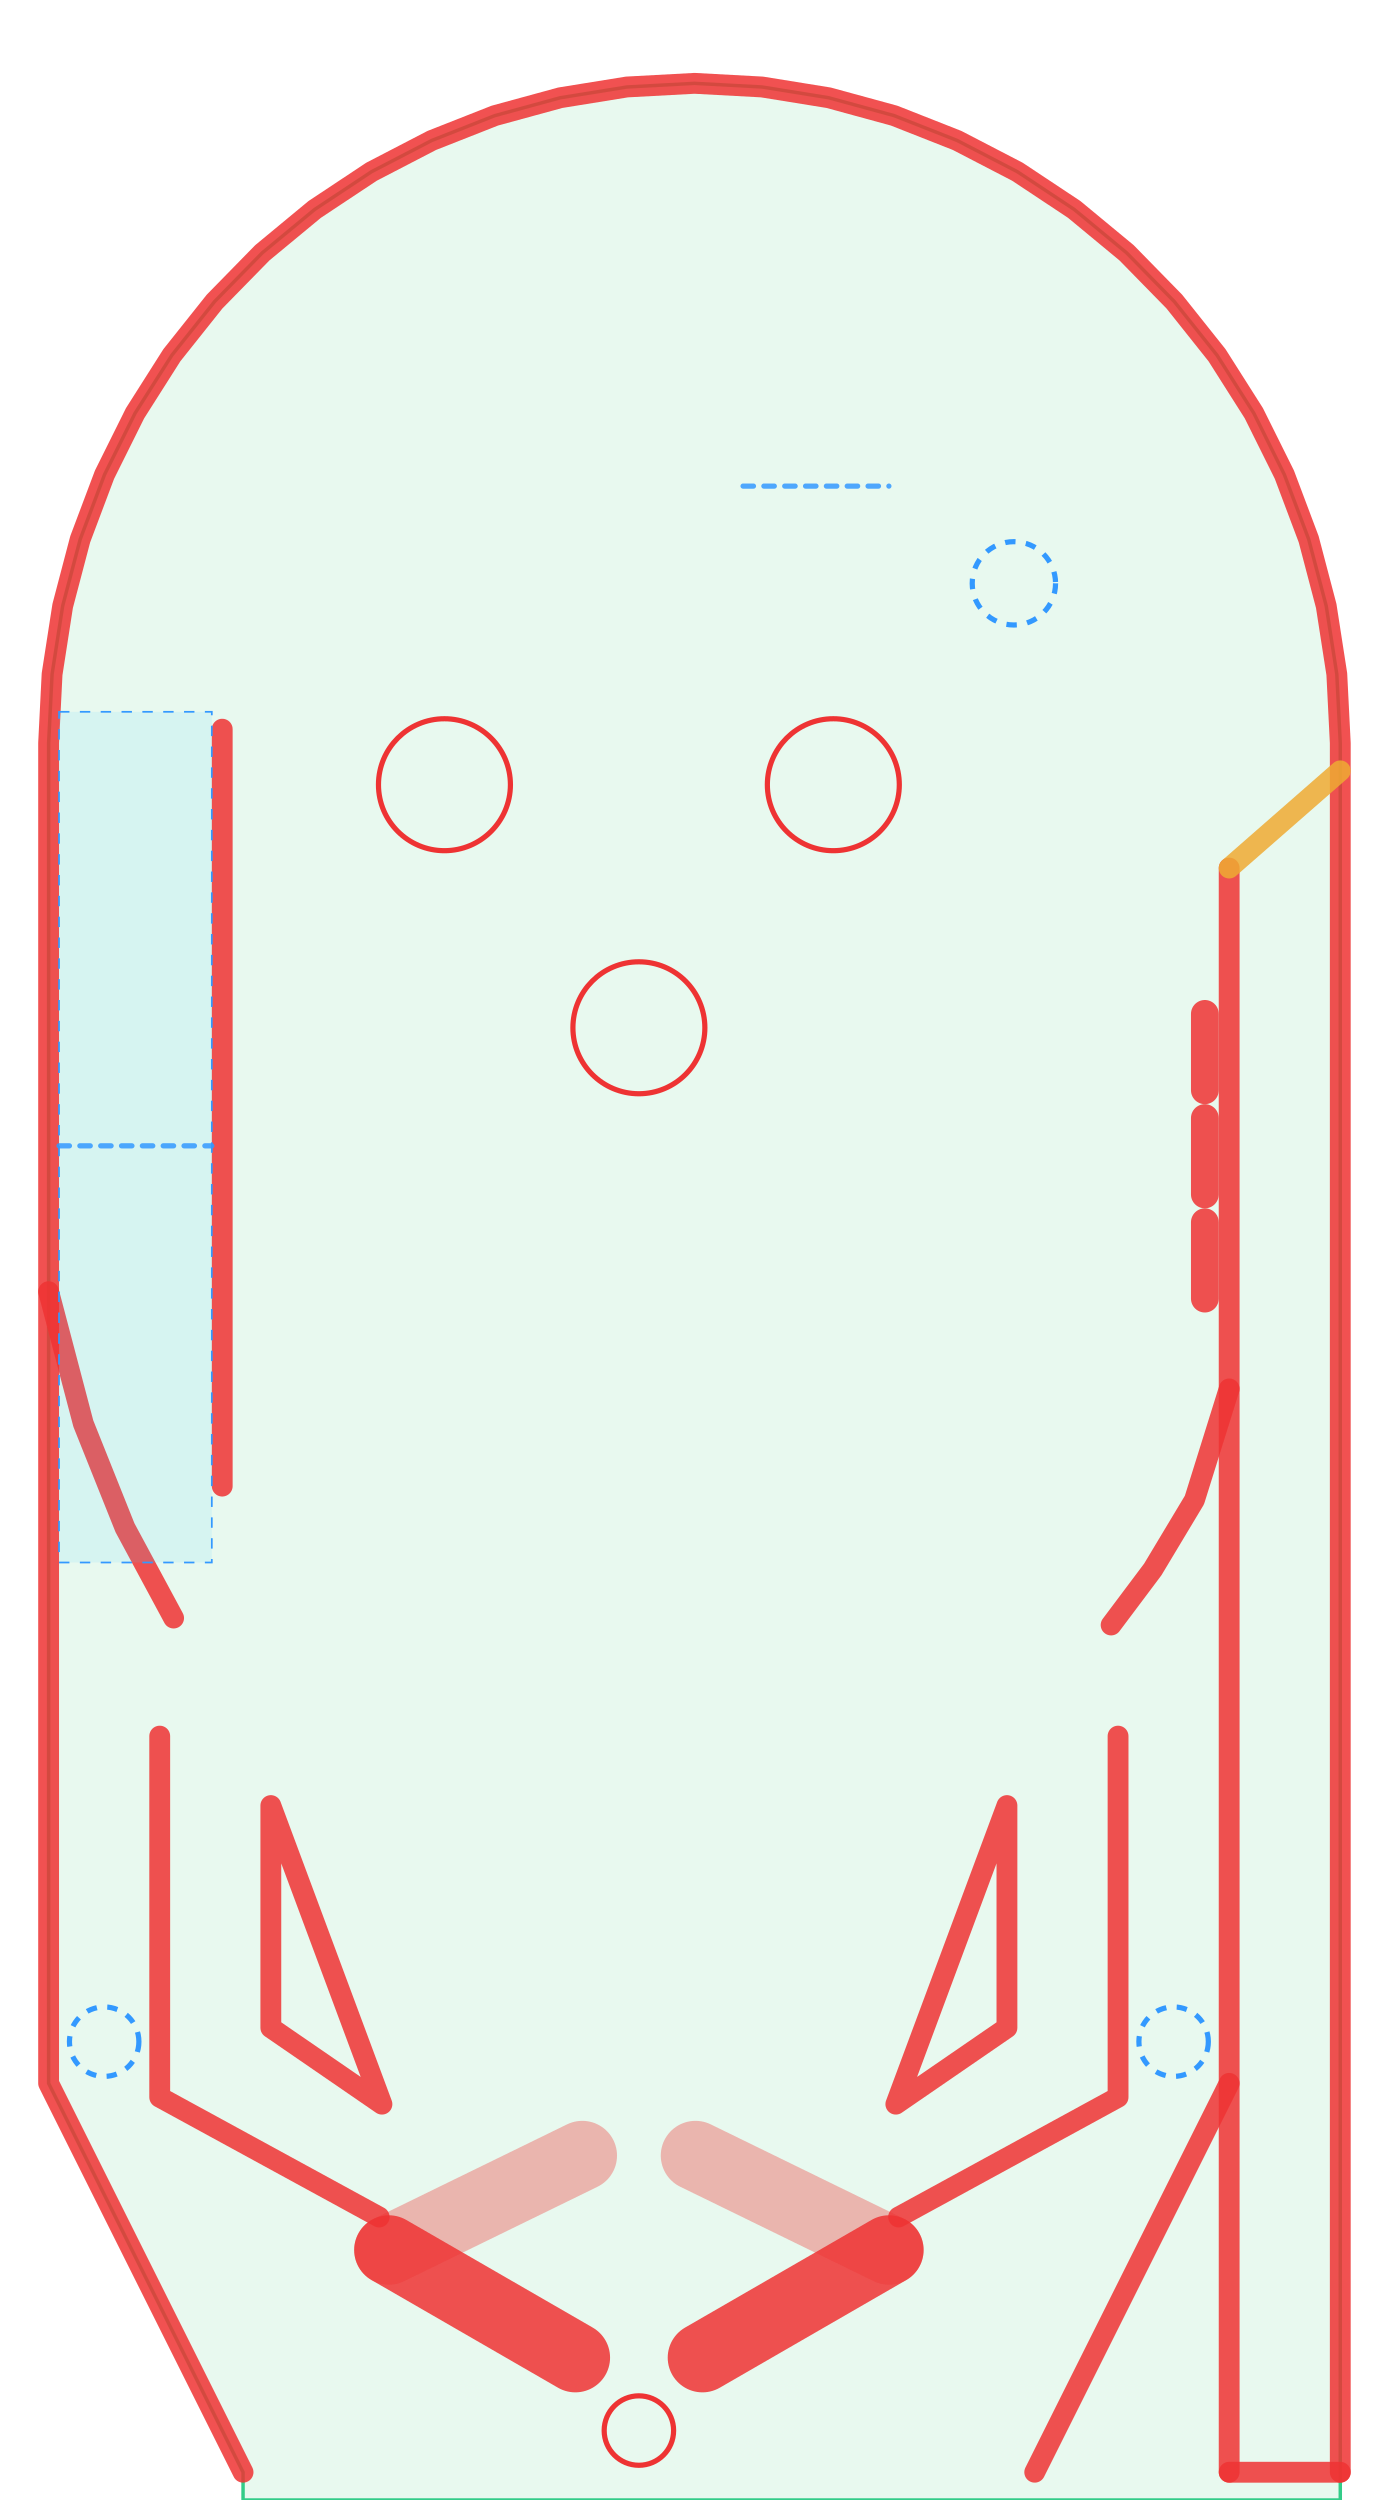
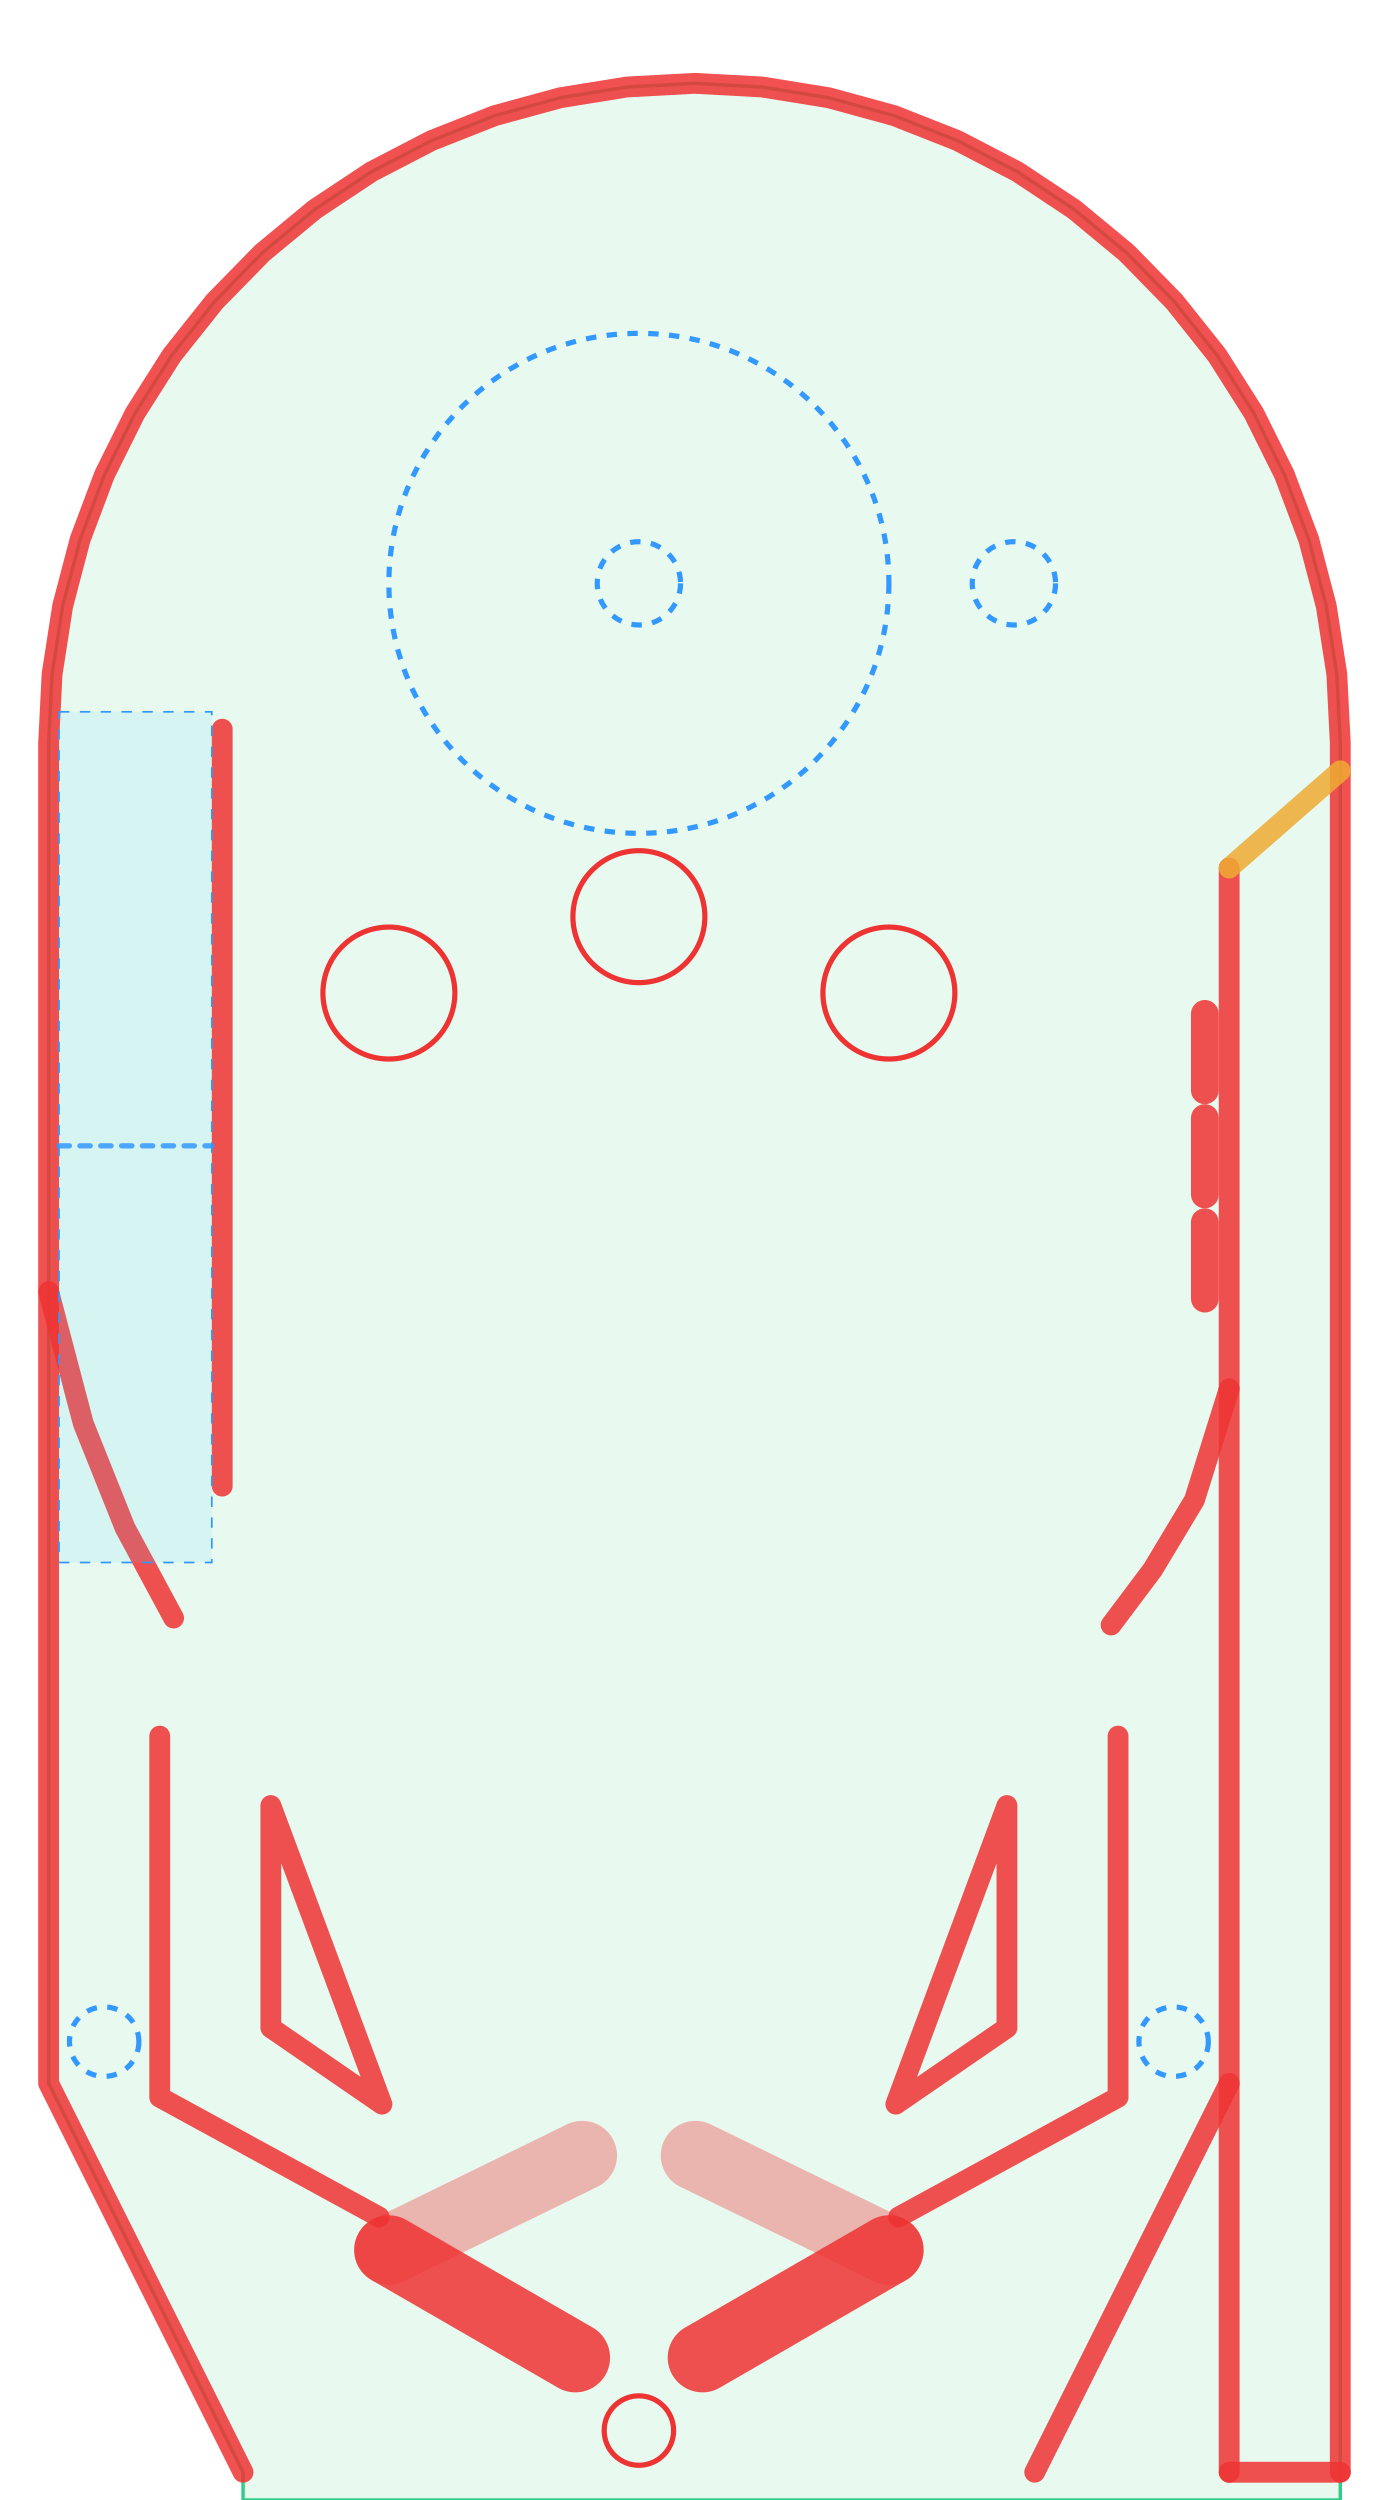
<svg xmlns="http://www.w3.org/2000/svg" width="800" height="1440" viewBox="0 0 800 1440">
  <polygon points="140.0,1440.0 140.0,1424.0 28.0,1200.0 28.0,428.0 30.0,388.3 36.1,349.0 46.2,310.6 60.2,273.4 77.8,238.0 99.0,204.6 123.6,173.7 151.1,145.6 181.3,120.6 214.0,98.9 248.7,80.9 285.0,66.6 322.7,56.3 361.1,50.1 400.0,48.0 438.9,50.1 477.3,56.3 515.0,66.6 551.3,80.9 586.0,98.9 618.7,120.6 648.9,145.6 676.4,173.7 701.0,204.6 722.2,238.0 739.8,273.4 753.8,310.6 763.9,349.0 770.0,388.3 772.0,428.0 772.0,1424.0 772.0,1440.0" fill="rgba(60,200,120,0.12)" stroke="#3c8" stroke-width="2" />
  <polyline points="140.0,1424.0 28.0,1200.0 28.0,428.0 30.0,388.3 36.1,349.0 46.2,310.6 60.2,273.4 77.8,238.0 99.0,204.6 123.6,173.7 151.1,145.6 181.3,120.6 214.0,98.9 248.7,80.9 285.0,66.6 322.7,56.3 361.1,50.1 400.0,48.0 438.9,50.1 477.3,56.3 515.0,66.6 551.3,80.9 586.0,98.9 618.7,120.6 648.9,145.6 676.4,173.7 701.0,204.6 722.2,238.0 739.8,273.4 753.8,310.6 763.9,349.0 770.0,388.3 772.0,428.0 772.0,1424.0" fill="none" stroke="#e33" stroke-width="12" stroke-linecap="round" stroke-linejoin="round" opacity="0.85" />
  <polyline points="708.0,1424.0 772.0,1424.0" fill="none" stroke="#e33" stroke-width="12" stroke-linecap="round" stroke-linejoin="round" opacity="0.85" />
  <polyline points="708.0,500.0 708.0,1424.0" fill="none" stroke="#e33" stroke-width="12" stroke-linecap="round" stroke-linejoin="round" opacity="0.85" />
  <polyline points="708.0,1200.0 596.0,1424.0" fill="none" stroke="#e33" stroke-width="12" stroke-linecap="round" stroke-linejoin="round" opacity="0.85" />
  <polyline points="772.0,444.0 708.0,500.0" fill="none" stroke="#ea3" stroke-width="12" stroke-linecap="round" stroke-linejoin="round" opacity="0.85" />
  <polyline points="28.0,744.0 48.0,820.0 72.0,880.0 100.0,932.0" fill="none" stroke="#e33" stroke-width="12" stroke-linecap="round" stroke-linejoin="round" opacity="0.85" />
  <polyline points="708.0,800.0 688.0,864.0 664.0,904.0 640.0,936.0" fill="none" stroke="#e33" stroke-width="12" stroke-linecap="round" stroke-linejoin="round" opacity="0.85" />
  <polyline points="92.0,1000.0 92.0,1208.0 218.4,1277.0" fill="none" stroke="#e33" stroke-width="12" stroke-linecap="round" stroke-linejoin="round" opacity="0.85" />
  <polyline points="644.0,1000.0 644.0,1208.0 517.6,1277.0" fill="none" stroke="#e33" stroke-width="12" stroke-linecap="round" stroke-linejoin="round" opacity="0.85" />
  <polyline points="156.0,1040.0 156.0,1168.0 220.0,1212.0 156.0,1040.0" fill="none" stroke="#e33" stroke-width="12" stroke-linecap="round" stroke-linejoin="round" opacity="0.85" />
  <polyline points="580.0,1040.0 580.0,1168.0 516.0,1212.0 580.0,1040.0" fill="none" stroke="#e33" stroke-width="12" stroke-linecap="round" stroke-linejoin="round" opacity="0.85" />
  <circle cx="60" cy="1176" r="20" fill="none" stroke="#39f" stroke-width="3" stroke-dasharray="6 6" />
  <circle cx="676" cy="1176" r="20" fill="none" stroke="#39f" stroke-width="3" stroke-dasharray="6 6" />
  <circle cx="368" cy="1400" r="20" fill="none" stroke="#e33" stroke-width="3" />
-   <circle cx="256" cy="452" r="38" fill="none" stroke="#e33" stroke-width="3" />
-   <circle cx="480" cy="452" r="38" fill="none" stroke="#e33" stroke-width="3" />
-   <circle cx="368" cy="592" r="38" fill="none" stroke="#e33" stroke-width="3" />
+   <circle cx="224" cy="572" r="38" fill="none" stroke="#e33" stroke-width="3" />
+   <circle cx="368" cy="528" r="38" fill="none" stroke="#e33" stroke-width="3" />
+   <circle cx="512" cy="572" r="38" fill="none" stroke="#e33" stroke-width="3" />
  <polyline points="128.0,856.0 128.0,420.0" fill="none" stroke="#e33" stroke-width="12" stroke-linecap="round" stroke-linejoin="round" opacity="0.85" />
  <rect x="34" y="410" width="88" height="490" fill="rgba(80,200,255,0.12)" stroke="#39f" stroke-dasharray="6 6" />
  <polyline points="34.0,660.0 122.0,660.0" fill="none" stroke="#39f" stroke-width="3" stroke-linecap="round" stroke-linejoin="round" stroke-dasharray="6 6" opacity="0.85" />
+   <circle cx="368" cy="336" r="144" fill="none" stroke="#39f" stroke-width="3" stroke-dasharray="6 6" />
+   <circle cx="368" cy="336" r="24" fill="none" stroke="#39f" stroke-width="3" stroke-dasharray="6 6" />
  <circle cx="584" cy="336" r="24" fill="none" stroke="#39f" stroke-width="3" stroke-dasharray="6 6" />
  <polyline points="694.0,584.0 694.0,628.0" fill="none" stroke="#e33" stroke-width="16" stroke-linecap="round" stroke-linejoin="round" opacity="0.85" />
  <polyline points="694.0,644.0 694.0,688.0" fill="none" stroke="#e33" stroke-width="16" stroke-linecap="round" stroke-linejoin="round" opacity="0.85" />
  <polyline points="694.0,704.0 694.0,748.0" fill="none" stroke="#e33" stroke-width="16" stroke-linecap="round" stroke-linejoin="round" opacity="0.85" />
-   <polyline points="428.0,280.0 512.0,280.0" fill="none" stroke="#39f" stroke-width="3" stroke-linecap="round" stroke-linejoin="round" stroke-dasharray="6 6" opacity="0.85" />
  <polyline points="224.0,1296.0 331.4,1358.0" fill="none" stroke="#e33" stroke-width="40" stroke-linecap="round" stroke-linejoin="round" opacity="0.85" />
  <polyline points="224.0,1296.0 335.4,1241.6" fill="none" stroke="rgba(238,51,51,0.4)" stroke-width="40" stroke-linecap="round" stroke-linejoin="round" opacity="0.85" />
  <polyline points="512.0,1296.0 404.6,1358.0" fill="none" stroke="#e33" stroke-width="40" stroke-linecap="round" stroke-linejoin="round" opacity="0.85" />
  <polyline points="512.0,1296.0 400.6,1241.6" fill="none" stroke="rgba(238,51,51,0.4)" stroke-width="40" stroke-linecap="round" stroke-linejoin="round" opacity="0.85" />
</svg>
